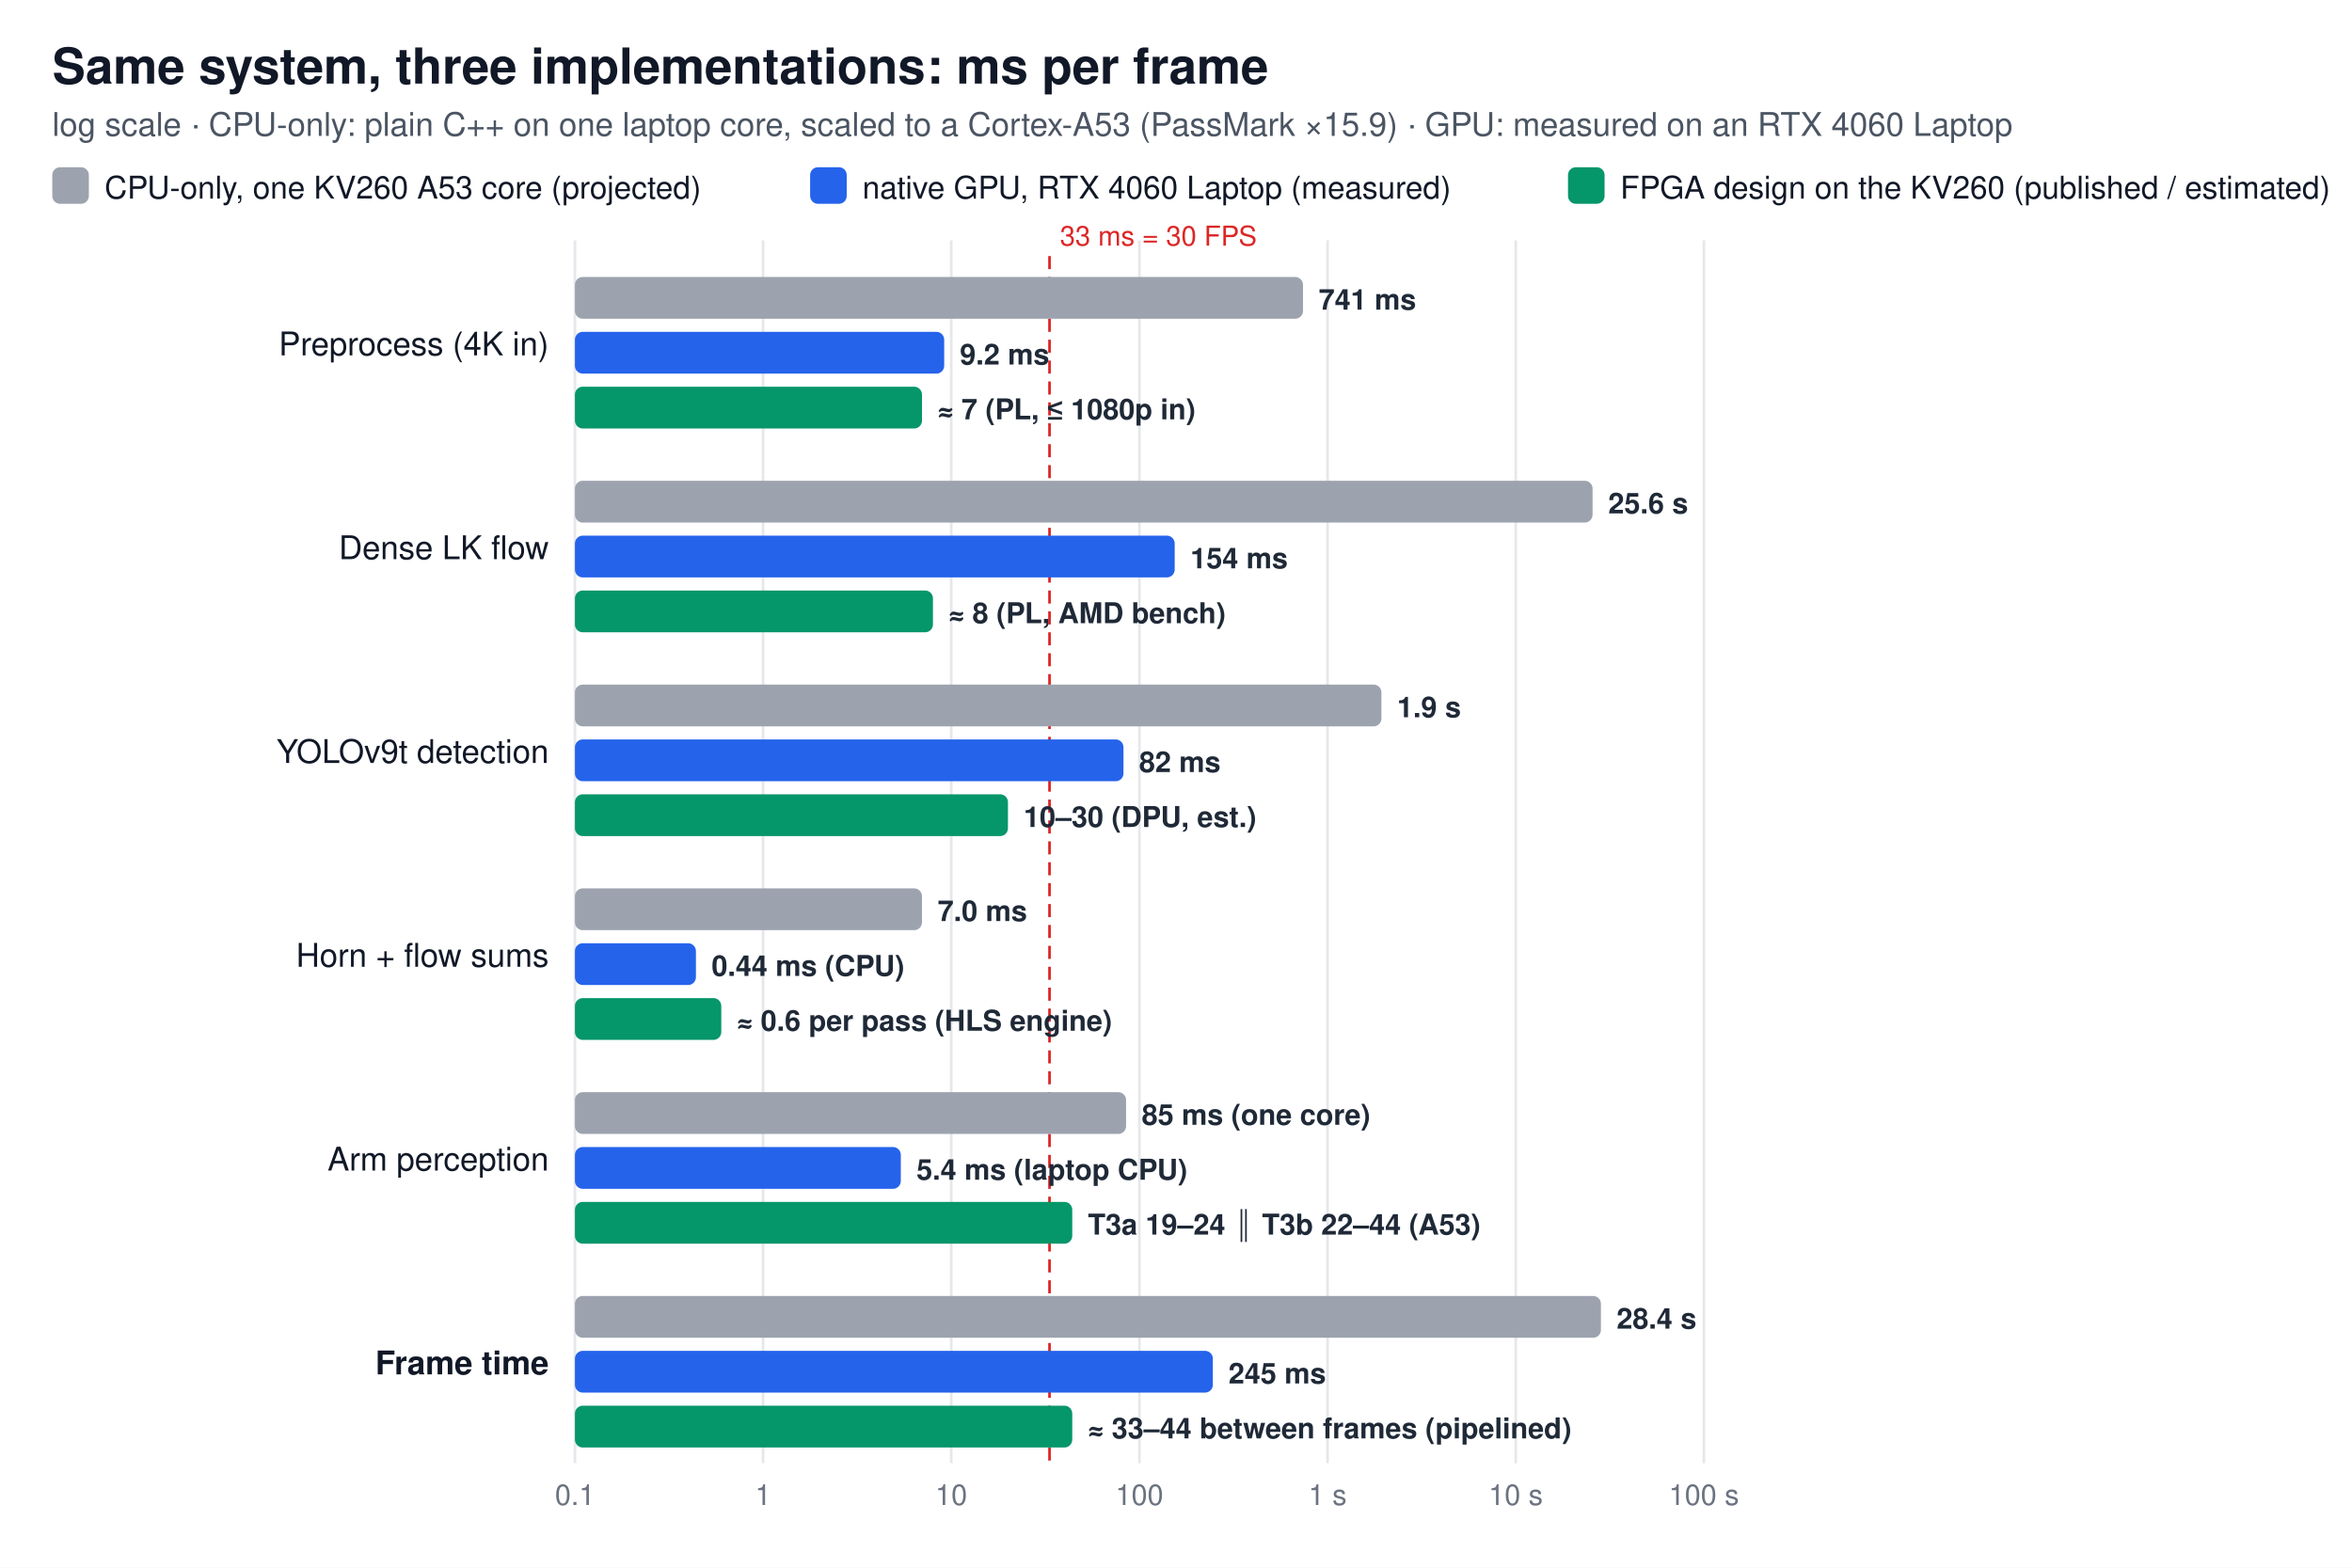
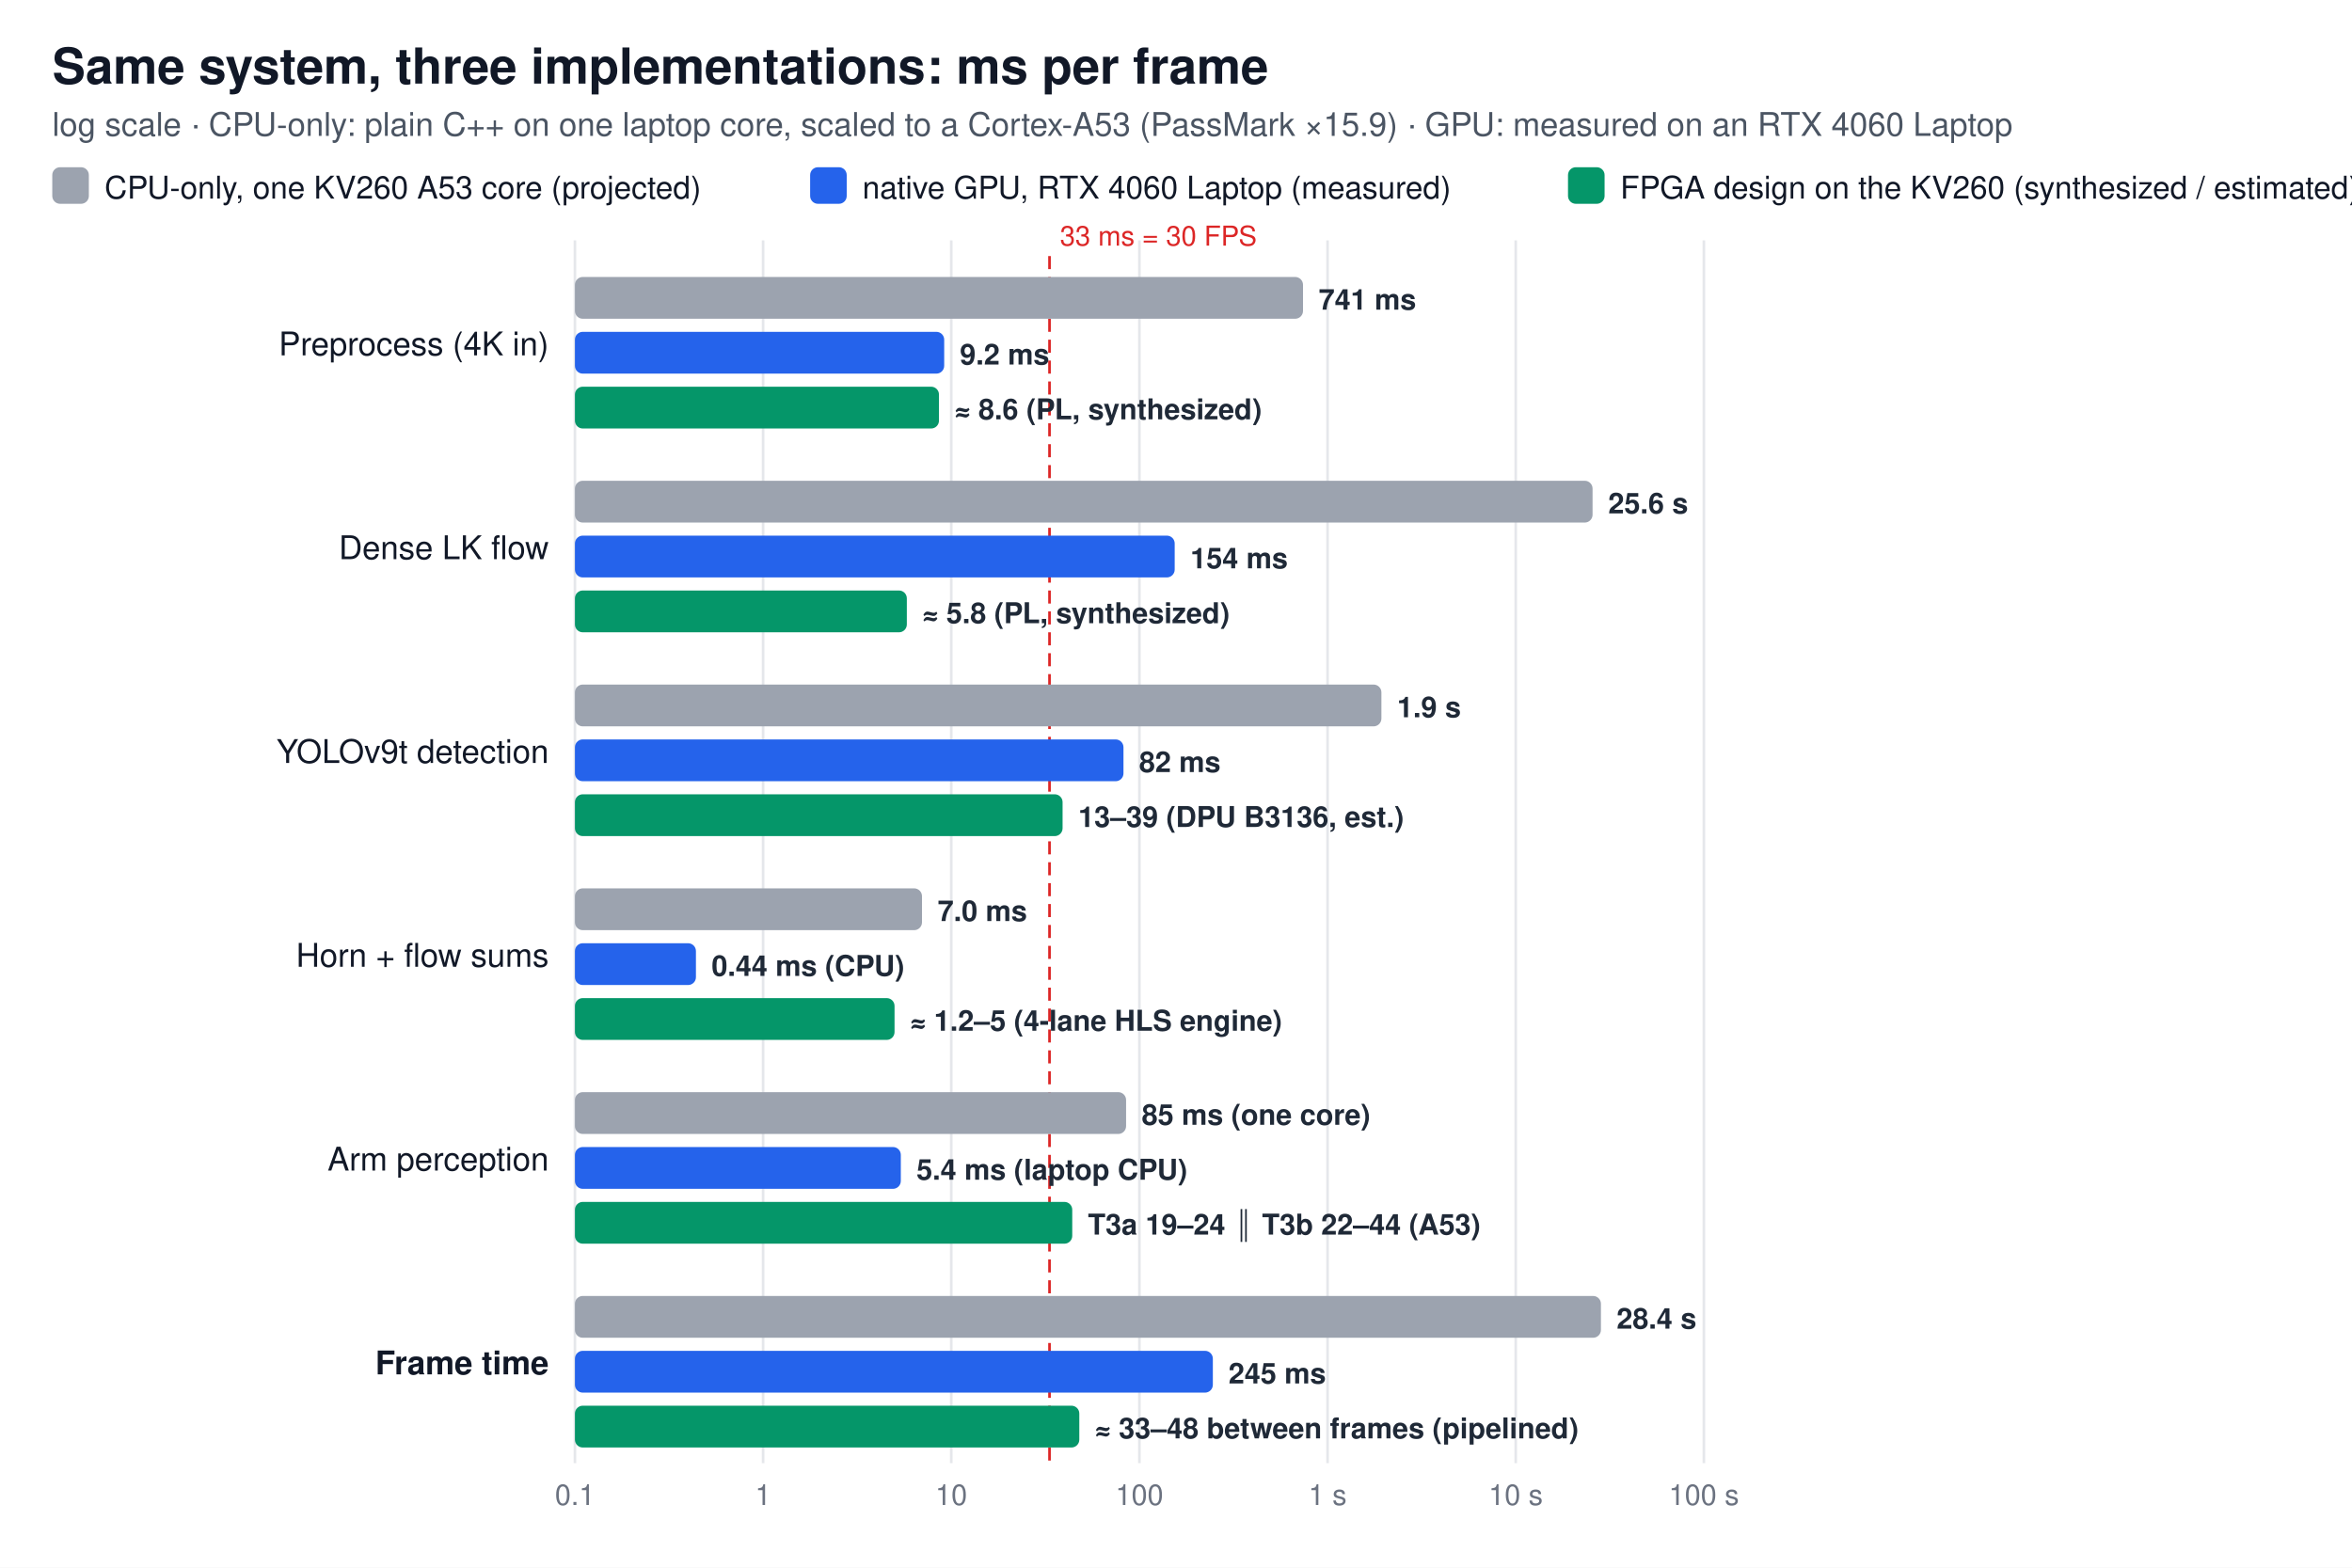
<svg xmlns="http://www.w3.org/2000/svg" viewBox="0 0 900 600" width="900" height="600" font-family="Segoe UI, Helvetica, Arial, sans-serif">
  <rect width="900" height="600" fill="#ffffff" />
  <text x="20" y="32" font-size="19" font-weight="700" fill="#111827">Same system, three implementations: ms per frame</text>
  <text x="20" y="52" font-size="12.5" fill="#4b5563">log scale · CPU-only: plain C++ on one laptop core, scaled to a Cortex-A53 (PassMark ×15.9) · GPU: measured on an RTX 4060 Laptop</text>
  <rect x="20" y="64" width="14" height="14" rx="3" fill="#9ca3af" />
  <text x="40" y="76" font-size="12" fill="#111827">CPU-only, one KV260 A53 core (projected)</text>
  <rect x="310" y="64" width="14" height="14" rx="3" fill="#2563eb" />
  <text x="330" y="76" font-size="12" fill="#111827">native GPU, RTX 4060 Laptop (measured)</text>
  <rect x="600" y="64" width="14" height="14" rx="3" fill="#059669" />
-   <text x="620" y="76" font-size="12" fill="#111827">FPGA design on the KV260 (published / estimated)</text>
+   <text x="620" y="76" font-size="12" fill="#111827">FPGA design on the KV260 (synthesized / estimated)</text>
  <path d="M220.0,92 V560" stroke="#e5e7eb" />
  <text x="220.0" y="576" text-anchor="middle" font-size="11" fill="#6b7280">0.1</text>
  <path d="M292.0,92 V560" stroke="#e5e7eb" />
  <text x="292.0" y="576" text-anchor="middle" font-size="11" fill="#6b7280">1</text>
  <path d="M364.0,92 V560" stroke="#e5e7eb" />
  <text x="364.0" y="576" text-anchor="middle" font-size="11" fill="#6b7280">10</text>
  <path d="M436.0,92 V560" stroke="#e5e7eb" />
  <text x="436.0" y="576" text-anchor="middle" font-size="11" fill="#6b7280">100</text>
  <path d="M508.0,92 V560" stroke="#e5e7eb" />
  <text x="508.0" y="576" text-anchor="middle" font-size="11" fill="#6b7280">1 s</text>
  <path d="M580.0,92 V560" stroke="#e5e7eb" />
  <text x="580.0" y="576" text-anchor="middle" font-size="11" fill="#6b7280">10 s</text>
  <path d="M652.0,92 V560" stroke="#e5e7eb" />
  <text x="652.0" y="576" text-anchor="middle" font-size="11" fill="#6b7280">100 s</text>
  <path d="M401.6,98 V560" stroke="#dc2626" stroke-dasharray="5 3" />
  <text x="405.6" y="94" font-size="10.5" fill="#dc2626">33 ms = 30 FPS</text>
  <text x="210.0" y="136" text-anchor="end" font-size="12.5" fill="#111827">Preprocess (4K in)</text>
  <rect x="220.0" y="106" width="278.6" height="16" rx="3" fill="#9ca3af" />
  <text x="504.6" y="118.5" font-size="11" font-weight="700" fill="#1f2937">741 ms</text>
  <rect x="220.0" y="127" width="141.3" height="16" rx="3" fill="#2563eb" />
  <text x="367.3" y="139.5" font-size="11" font-weight="700" fill="#1f2937">9.2 ms</text>
-   <rect x="220.0" y="148" width="132.8" height="16" rx="3" fill="#059669" />
-   <text x="358.8" y="160.5" font-size="11" font-weight="700" fill="#1f2937">≈ 7 (PL, ≤ 1080p in)</text>
+   <rect x="220.0" y="148" width="139.3" height="16" rx="3" fill="#059669" />
+   <text x="365.3" y="160.5" font-size="11" font-weight="700" fill="#1f2937">≈ 8.6 (PL, synthesized)</text>
  <text x="210.0" y="214" text-anchor="end" font-size="12.5" fill="#111827">Dense LK flow</text>
  <rect x="220.0" y="184" width="389.4" height="16" rx="3" fill="#9ca3af" />
  <text x="615.4" y="196.5" font-size="11" font-weight="700" fill="#1f2937">25.6 s</text>
  <rect x="220.0" y="205" width="229.5" height="16" rx="3" fill="#2563eb" />
  <text x="455.5" y="217.5" font-size="11" font-weight="700" fill="#1f2937">154 ms</text>
-   <rect x="220.0" y="226" width="137.0" height="16" rx="3" fill="#059669" />
-   <text x="363.0" y="238.5" font-size="11" font-weight="700" fill="#1f2937">≈ 8 (PL, AMD bench)</text>
+   <rect x="220.0" y="226" width="127.0" height="16" rx="3" fill="#059669" />
+   <text x="353.0" y="238.5" font-size="11" font-weight="700" fill="#1f2937">≈ 5.8 (PL, synthesized)</text>
  <text x="210.0" y="292" text-anchor="end" font-size="12.5" fill="#111827">YOLOv9t detection</text>
  <rect x="220.0" y="262" width="308.6" height="16" rx="3" fill="#9ca3af" />
  <text x="534.6" y="274.5" font-size="11" font-weight="700" fill="#1f2937">1.9 s</text>
  <rect x="220.0" y="283" width="209.9" height="16" rx="3" fill="#2563eb" />
  <text x="435.9" y="295.5" font-size="11" font-weight="700" fill="#1f2937">82 ms</text>
-   <rect x="220.0" y="304" width="165.7" height="16" rx="3" fill="#059669" />
-   <text x="391.7" y="316.5" font-size="11" font-weight="700" fill="#1f2937">10–30 (DPU, est.)</text>
+   <rect x="220.0" y="304" width="186.6" height="16" rx="3" fill="#059669" />
+   <text x="412.6" y="316.5" font-size="11" font-weight="700" fill="#1f2937">13–39 (DPU B3136, est.)</text>
  <text x="210.0" y="370" text-anchor="end" font-size="12.5" fill="#111827">Horn + flow sums</text>
  <rect x="220.0" y="340" width="132.8" height="16" rx="3" fill="#9ca3af" />
  <text x="358.8" y="352.5" font-size="11" font-weight="700" fill="#1f2937">7.0 ms</text>
  <rect x="220.0" y="361" width="46.3" height="16" rx="3" fill="#2563eb" />
  <text x="272.3" y="373.5" font-size="11" font-weight="700" fill="#1f2937">0.44 ms (CPU)</text>
-   <rect x="220.0" y="382" width="56.0" height="16" rx="3" fill="#059669" />
-   <text x="282.0" y="394.5" font-size="11" font-weight="700" fill="#1f2937">≈ 0.6 per pass (HLS engine)</text>
+   <rect x="220.0" y="382" width="122.3" height="16" rx="3" fill="#059669" />
+   <text x="348.3" y="394.5" font-size="11" font-weight="700" fill="#1f2937">≈ 1.2–5 (4-lane HLS engine)</text>
  <text x="210.0" y="448" text-anchor="end" font-size="12.5" fill="#111827">Arm perception</text>
  <rect x="220.0" y="418" width="210.9" height="16" rx="3" fill="#9ca3af" />
  <text x="436.9" y="430.5" font-size="11" font-weight="700" fill="#1f2937">85 ms (one core)</text>
  <rect x="220.0" y="439" width="124.7" height="16" rx="3" fill="#2563eb" />
  <text x="350.7" y="451.5" font-size="11" font-weight="700" fill="#1f2937">5.4 ms (laptop CPU)</text>
  <rect x="220.0" y="460" width="190.3" height="16" rx="3" fill="#059669" />
  <text x="416.3" y="472.5" font-size="11" font-weight="700" fill="#1f2937">T3a 19–24 ∥ T3b 22–44 (A53)</text>
  <text x="210.0" y="526" text-anchor="end" font-size="12.5" fill="#111827" font-weight="700">Frame time</text>
  <rect x="220.0" y="496" width="392.6" height="16" rx="3" fill="#9ca3af" />
  <text x="618.6" y="508.5" font-size="11" font-weight="700" fill="#1f2937">28.4 s</text>
  <rect x="220.0" y="517" width="244.1" height="16" rx="3" fill="#2563eb" />
  <text x="470.1" y="529.5" font-size="11" font-weight="700" fill="#1f2937">245 ms</text>
-   <rect x="220.0" y="538" width="190.3" height="16" rx="3" fill="#059669" />
-   <text x="416.3" y="550.5" font-size="11" font-weight="700" fill="#1f2937">≈ 33–44 between frames (pipelined)</text>
+   <rect x="220.0" y="538" width="193.0" height="16" rx="3" fill="#059669" />
+   <text x="419.0" y="550.5" font-size="11" font-weight="700" fill="#1f2937">≈ 33–48 between frames (pipelined)</text>
</svg>
